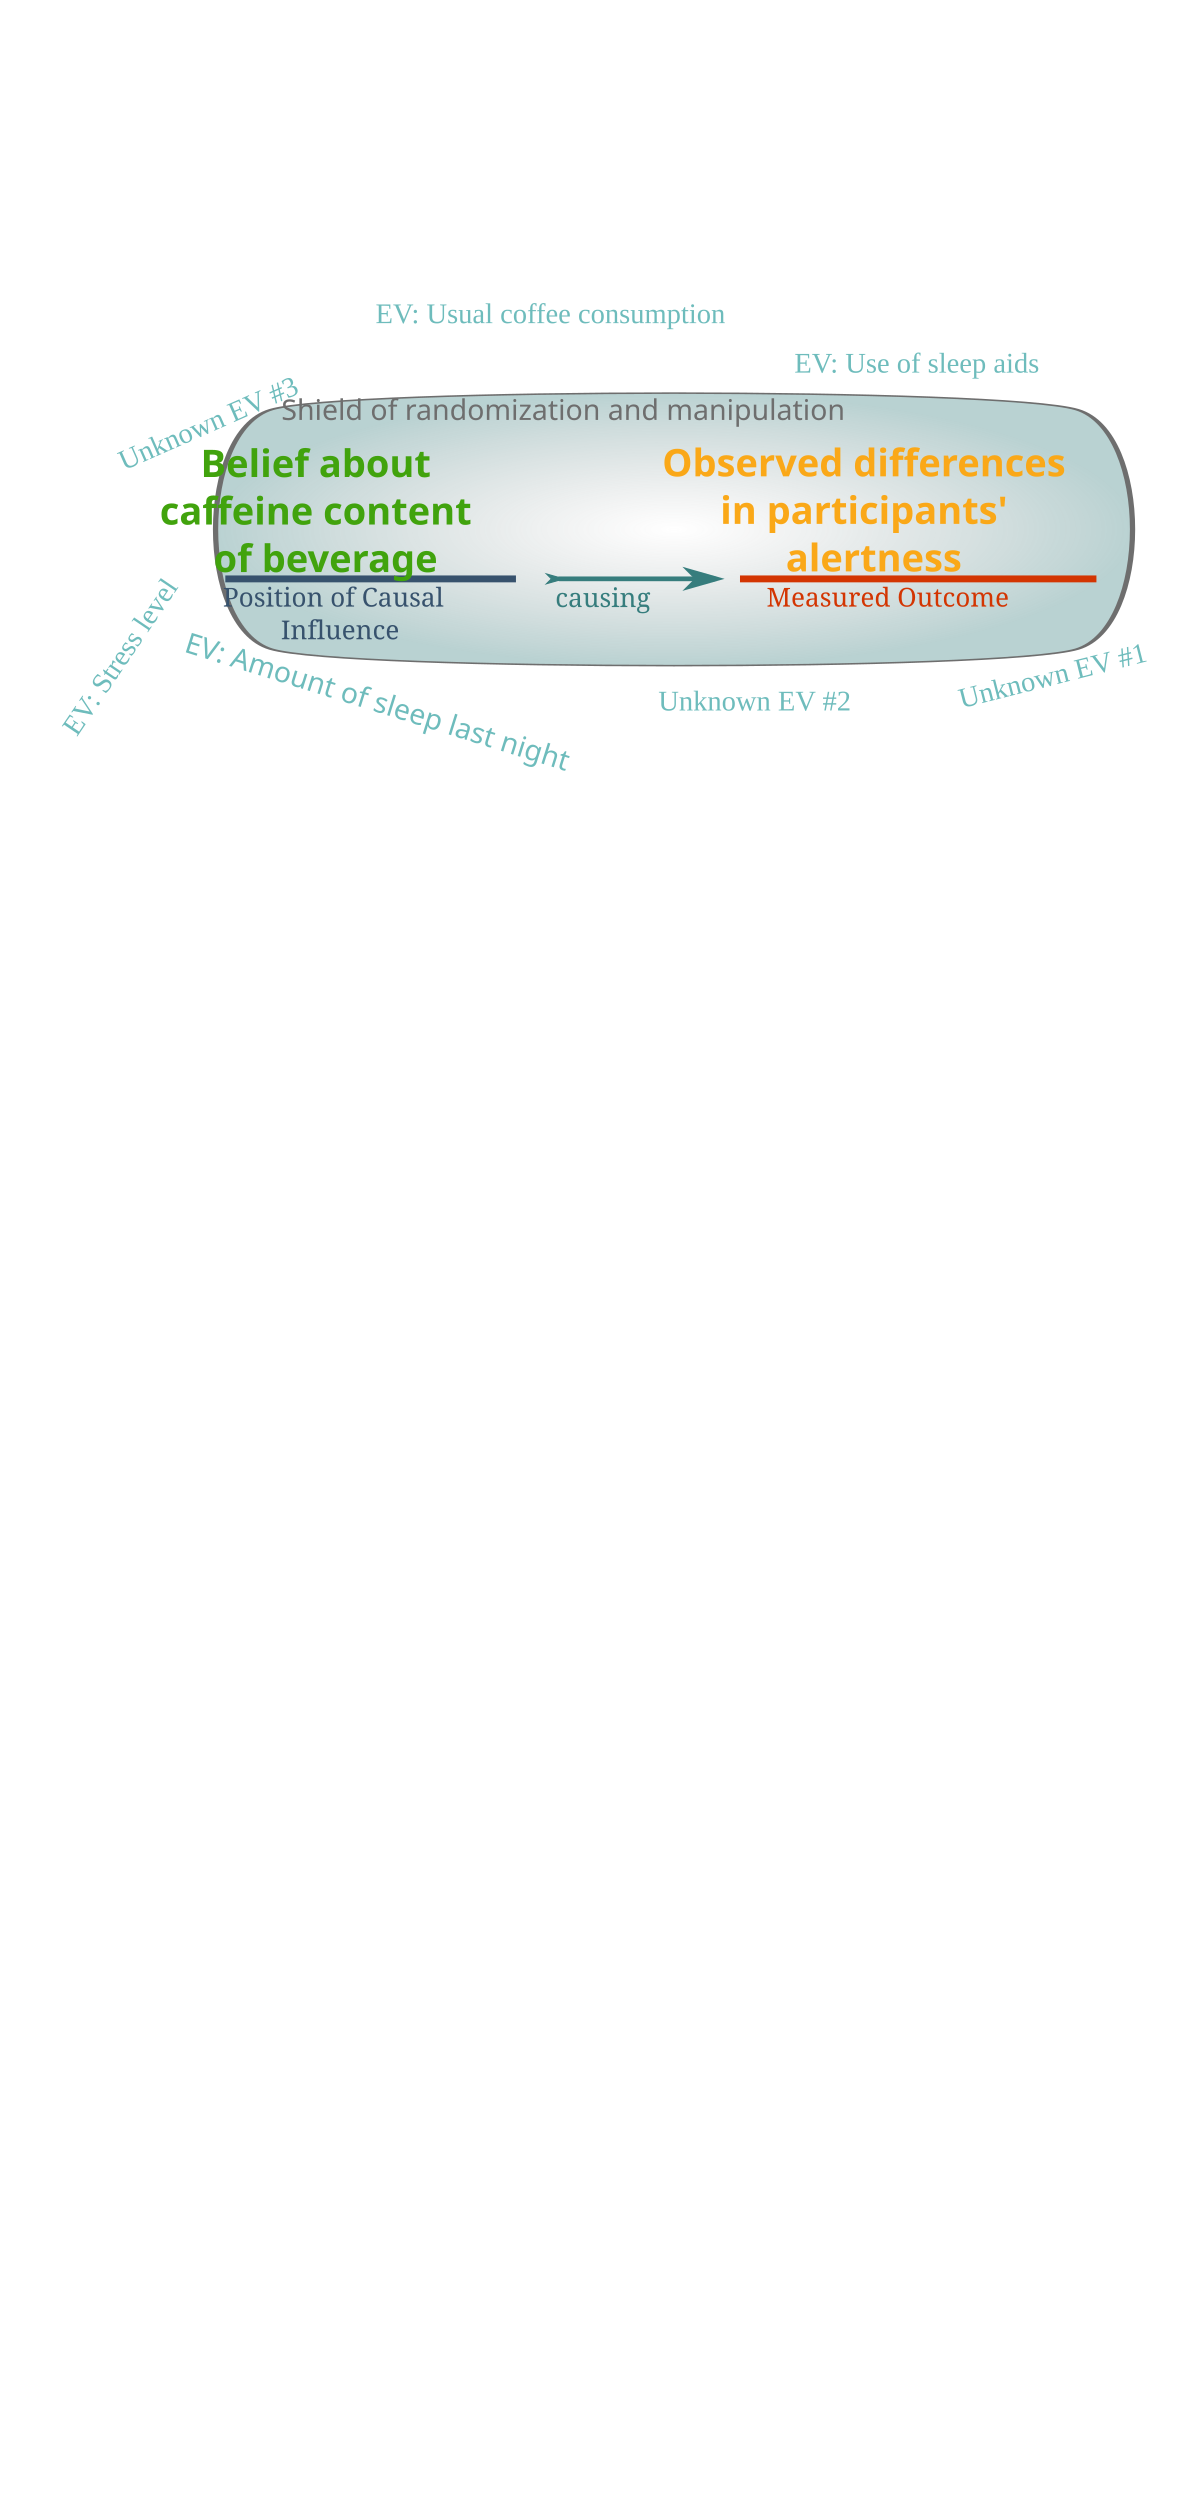
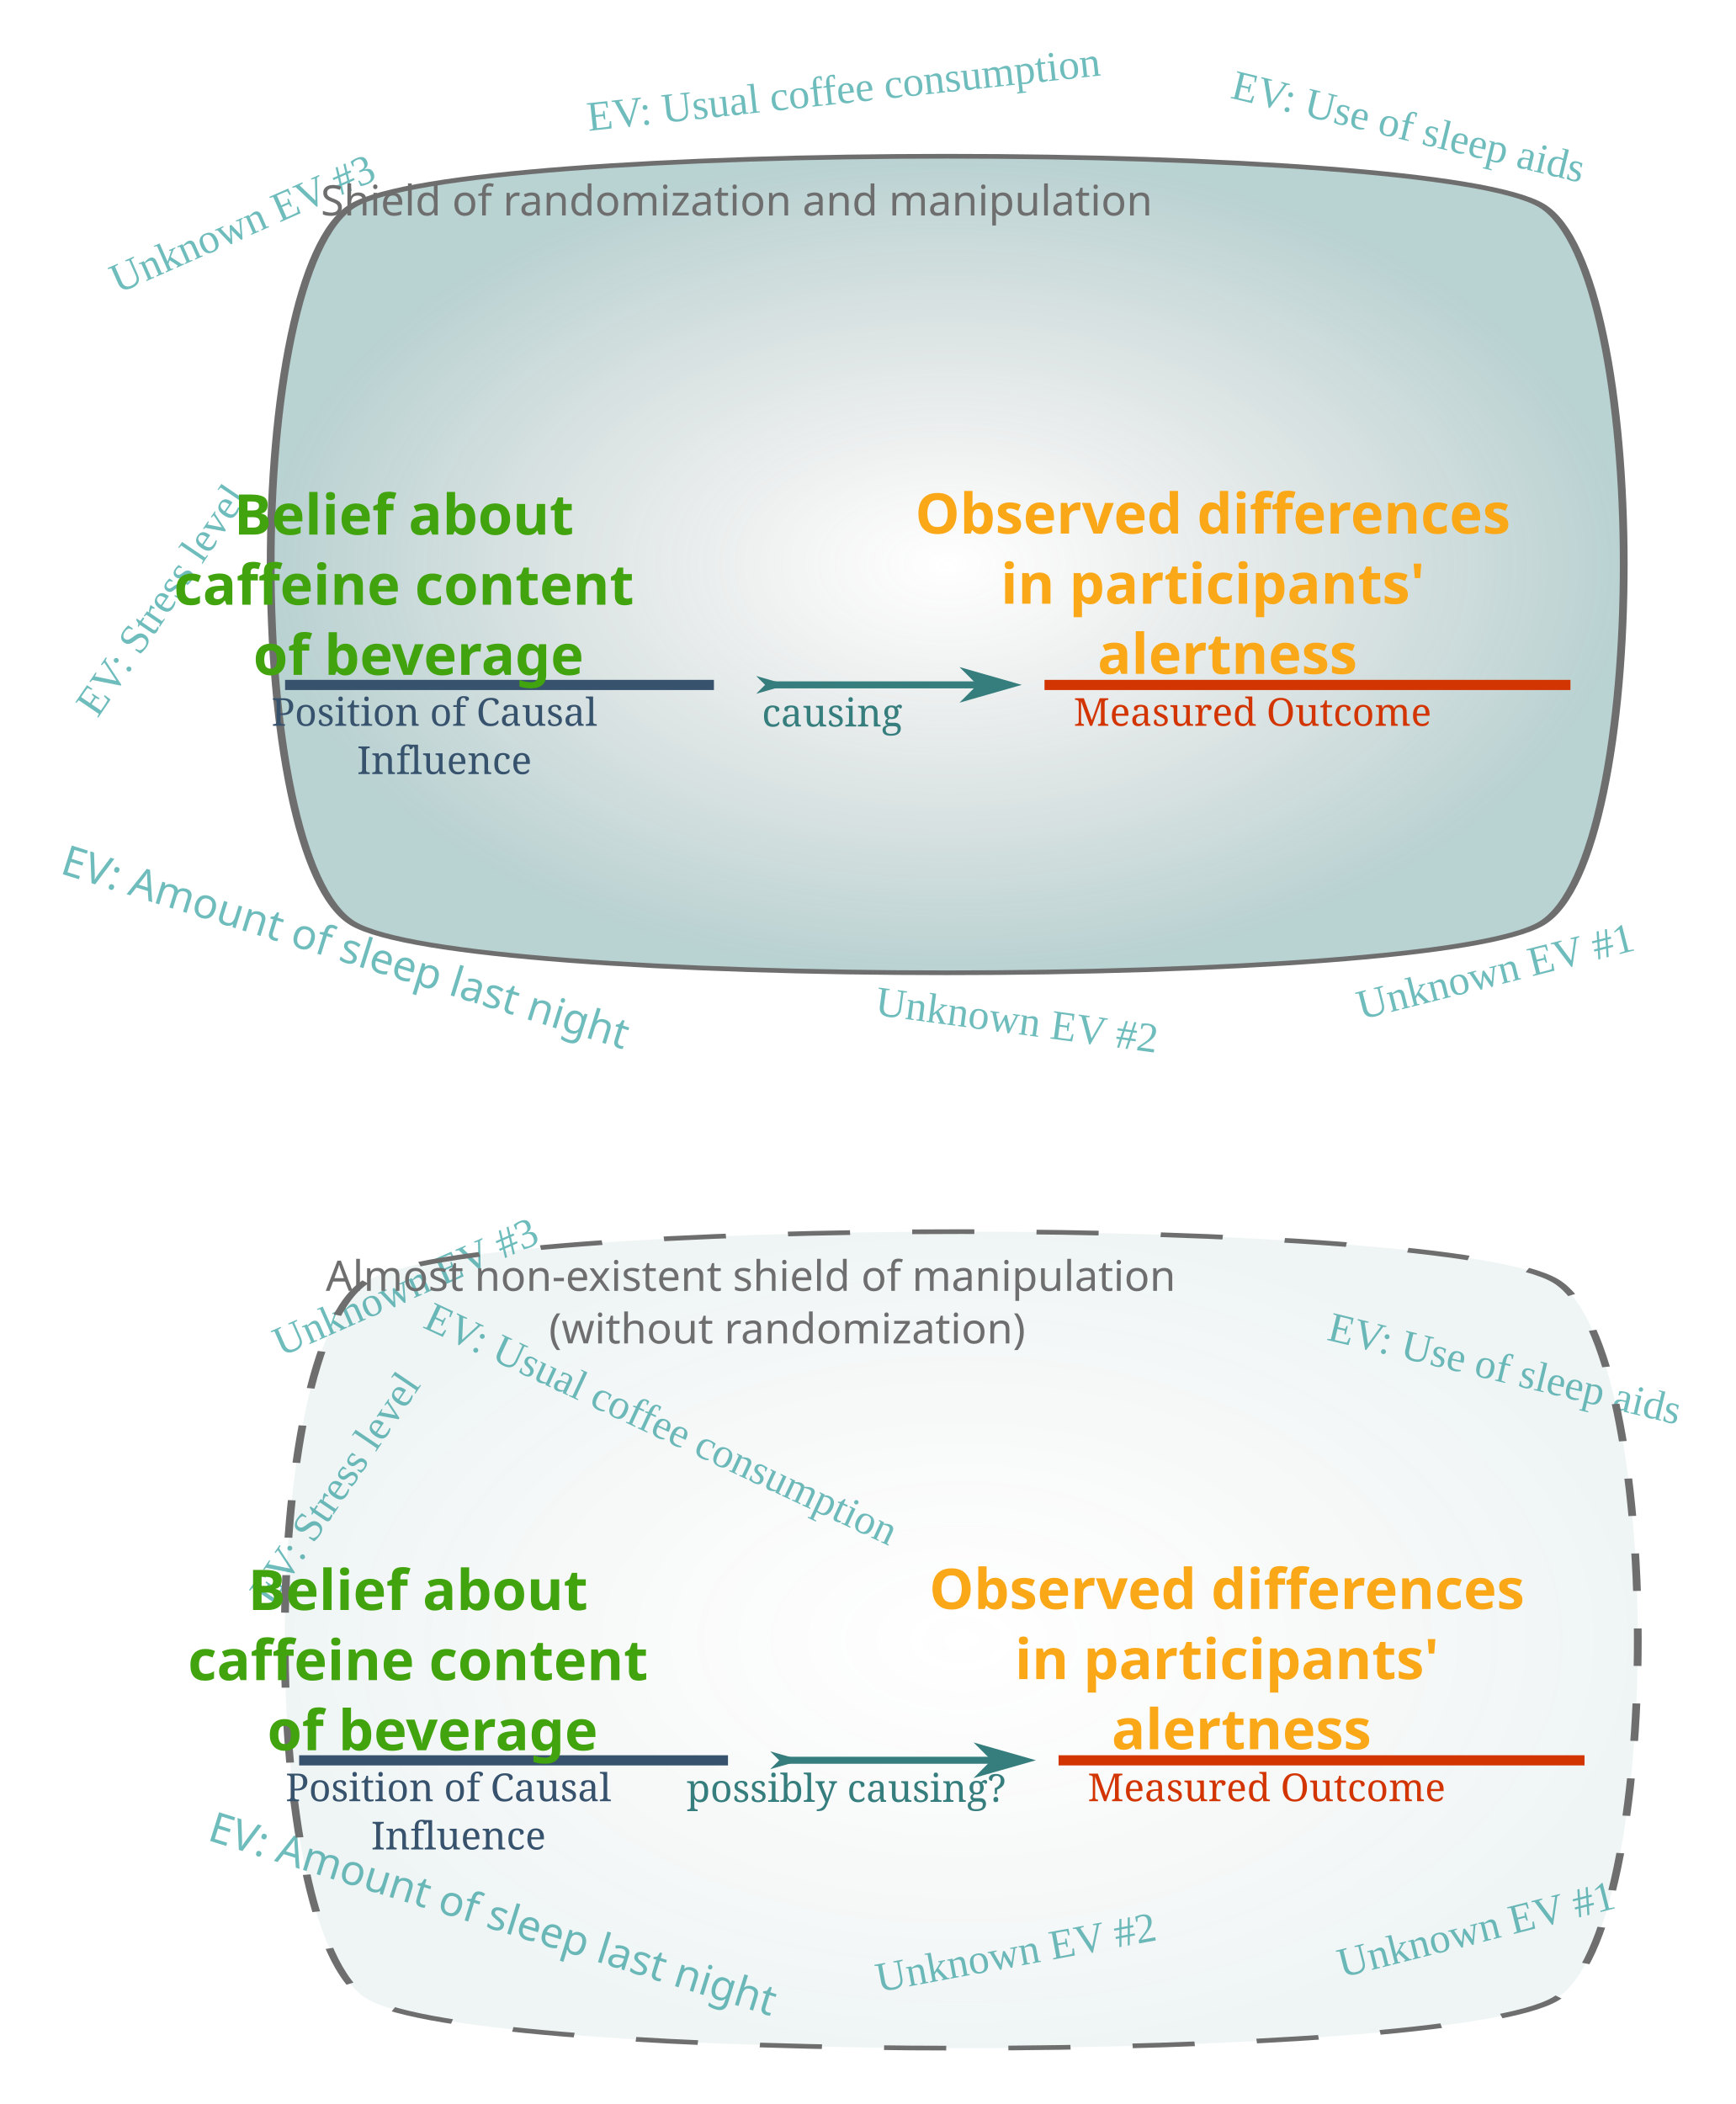
- <svg xmlns="http://www.w3.org/2000/svg" xmlns:ns2="http://www.openswatchbook.org/uri/2009/osb" xmlns:xlink="http://www.w3.org/1999/xlink" width="495" height="1052.1" id="svg2" version="1.1">
+ <svg xmlns="http://www.w3.org/2000/svg" xmlns:ns2="http://www.openswatchbook.org/uri/2009/osb" xmlns:xlink="http://www.w3.org/1999/xlink" width="495" height="600" id="svg2" version="1.1">
  <defs id="defs4">
-     <marker style="overflow:visible" id="Tail" refX="0.0" refY="0.0" orient="auto">
-       <g transform="scale(-1.2)" id="g5530">
-         <path style="fill:none;fill-rule:evenodd;stroke:#000000;stroke-width:0.8;stroke-linecap:round" d="M -3.805,-3.959 L 0.544,0" id="path5532" />
-         <path style="fill:none;fill-rule:evenodd;stroke:#000000;stroke-width:0.8;stroke-linecap:round" d="M -1.287,-3.959 L 3.062,0" id="path5534" />
-         <path style="fill:none;fill-rule:evenodd;stroke:#000000;stroke-width:0.8;stroke-linecap:round" d="M 1.305,-3.959 L 5.654,0" id="path5536" />
-         <path style="fill:none;fill-rule:evenodd;stroke:#000000;stroke-width:0.8;stroke-linecap:round" d="M -3.805,4.178 L 0.544,0.22" id="path5538" />
-         <path style="fill:none;fill-rule:evenodd;stroke:#000000;stroke-width:0.8;stroke-linecap:round" d="M -1.287,4.178 L 3.062,0.22" id="path5540" />
-         <path style="fill:none;fill-rule:evenodd;stroke:#000000;stroke-width:0.8;stroke-linecap:round" d="M 1.305,4.178 L 5.654,0.22" id="path5542" />
+     <marker style="overflow:visible" id="Tail" refX="0" refY="0" orient="auto">
+       <g transform="scale(-1.2,-1.2)" id="g5530">
+         <path style="fill:none;stroke:#000000;stroke-width:0.8;stroke-linecap:round" d="M -3.805,-3.959 0.544,0" id="path5532" />
+         <path style="fill:none;stroke:#000000;stroke-width:0.8;stroke-linecap:round" d="M -1.287,-3.959 3.062,0" id="path5534" />
+         <path style="fill:none;stroke:#000000;stroke-width:0.8;stroke-linecap:round" d="M 1.305,-3.959 5.654,0" id="path5536" />
+         <path style="fill:none;stroke:#000000;stroke-width:0.8;stroke-linecap:round" d="M -3.805,4.178 0.544,0.22" id="path5538" />
+         <path style="fill:none;stroke:#000000;stroke-width:0.8;stroke-linecap:round" d="M -1.287,4.178 3.062,0.22" id="path5540" />
+         <path style="fill:none;stroke:#000000;stroke-width:0.8;stroke-linecap:round" d="M 1.305,4.178 5.654,0.22" id="path5542" />
      </g>
    </marker>
    <linearGradient id="linearGradient4014">
      <stop style="stop-color:#37526d;stop-opacity:1;" offset="0" id="stop4016" />
      <stop style="stop-color:#37526d;stop-opacity:0.255;" offset="1" id="stop4018" />
    </linearGradient>
    <linearGradient id="linearGradient7324">
      <stop style="stop-color:#fbc063;stop-opacity:1;" offset="0" id="stop7326" />
      <stop style="stop-color:#fbc063;stop-opacity:0;" offset="1" id="stop7328" />
    </linearGradient>
-     <marker style="overflow:visible" id="Arrow1Sstart" refX="0.0" refY="0.0" orient="auto">
-       <path transform="scale(0.2) translate(6,0)" style="fill-rule:evenodd;stroke:#000000;stroke-width:1.0pt" d="M 0.0,0.0 L 5.0,-5.0 L -12.5,0.0 L 5.0,5.0 L 0.0,0.0 z " id="path4560" />
-     </marker>
-     <marker style="overflow:visible;" id="Arrow1Send" refX="0.0" refY="0.0" orient="auto">
-       <path transform="scale(0.2) rotate(180) translate(6,0)" style="fill-rule:evenodd;stroke:#000000;stroke-width:1.0pt;" d="M 0.0,0.0 L 5.0,-5.0 L -12.5,0.0 L 5.0,5.0 L 0.0,0.0 z " id="path4563" />
-     </marker>
-     <marker style="overflow:visible;" id="Arrow1Mend" refX="0.0" refY="0.0" orient="auto">
-       <path transform="scale(0.4) rotate(180) translate(10,0)" style="fill-rule:evenodd;stroke:#000000;stroke-width:1.0pt;" d="M 0.0,0.0 L 5.0,-5.0 L -12.5,0.0 L 5.0,5.0 L 0.0,0.0 z " id="path4557" />
-     </marker>
-     <marker style="overflow:visible" id="Arrow1Mstart" refX="0.0" refY="0.0" orient="auto">
-       <path transform="scale(0.4) translate(10,0)" style="fill-rule:evenodd;stroke:#000000;stroke-width:1.0pt" d="M 0.0,0.0 L 5.0,-5.0 L -12.5,0.0 L 5.0,5.0 L 0.0,0.0 z " id="path4554" />
-     </marker>
-     <marker style="overflow:visible" id="Arrow1Lstart" refX="0.0" refY="0.0" orient="auto">
-       <path transform="scale(0.8) translate(12.5,0)" style="fill-rule:evenodd;stroke:#000000;stroke-width:1.0pt" d="M 0.0,0.0 L 5.0,-5.0 L -12.5,0.0 L 5.0,5.0 L 0.0,0.0 z " id="path4548" />
-     </marker>
-     <marker style="overflow:visible" id="Arrow1Sstart2" refX="0.0" refY="0.0" orient="auto">
-       <path transform="scale(0.2) translate(6,0)" style="stroke:#fb9a62;stroke-width:1.0pt;fill:#fb9a62;fill-rule:evenodd" d="M 0.0,0.0 L 5.0,-5.0 L -12.5,0.0 L 5.0,5.0 L 0.0,0.0 z " id="path7099" />
+     <marker style="overflow:visible" id="Arrow1Sstart" refX="0" refY="0" orient="auto">
+       <path transform="matrix(0.2,0,0,0.2,1.2,0)" style="fill-rule:evenodd;stroke:#000000;stroke-width:1pt" d="M 0,0 5,-5 -12.5,0 5,5 0,0 z" id="path4560" />
+     </marker>
+     <marker style="overflow:visible" id="Arrow1Send" refX="0" refY="0" orient="auto">
+       <path transform="matrix(-0.2,0,0,-0.2,-1.2,0)" style="fill-rule:evenodd;stroke:#000000;stroke-width:1pt" d="M 0,0 5,-5 -12.5,0 5,5 0,0 z" id="path4563" />
+     </marker>
+     <marker style="overflow:visible" id="Arrow1Mend" refX="0" refY="0" orient="auto">
+       <path transform="matrix(-0.4,0,0,-0.4,-4,0)" style="fill-rule:evenodd;stroke:#000000;stroke-width:1pt" d="M 0,0 5,-5 -12.5,0 5,5 0,0 z" id="path4557" />
+     </marker>
+     <marker style="overflow:visible" id="Arrow1Mstart" refX="0" refY="0" orient="auto">
+       <path transform="matrix(0.4,0,0,0.4,4,0)" style="fill-rule:evenodd;stroke:#000000;stroke-width:1pt" d="M 0,0 5,-5 -12.5,0 5,5 0,0 z" id="path4554" />
+     </marker>
+     <marker style="overflow:visible" id="Arrow1Lstart" refX="0" refY="0" orient="auto">
+       <path transform="matrix(0.8,0,0,0.8,10,0)" style="fill-rule:evenodd;stroke:#000000;stroke-width:1pt" d="M 0,0 5,-5 -12.5,0 5,5 0,0 z" id="path4548" />
+     </marker>
+     <marker style="overflow:visible" id="Arrow1Sstart2" refX="0" refY="0" orient="auto">
+       <path transform="matrix(0.2,0,0,0.2,1.2,0)" style="fill:#fb9a62;fill-rule:evenodd;stroke:#fb9a62;stroke-width:1pt" d="M 0,0 5,-5 -12.5,0 5,5 0,0 z" id="path7099" />
    </marker>
    <linearGradient xlink:href="#linearGradient7324-5" id="linearGradient7332-8" x1="417.113" y1="598.119" x2="86.977" y2="868.119" gradientUnits="userSpaceOnUse" />
    <linearGradient id="linearGradient7324-5">
      <stop style="stop-color:#fbc063;stop-opacity:1;" offset="0" id="stop7326-7" />
      <stop style="stop-color:#fbc063;stop-opacity:0;" offset="1" id="stop7328-6" />
    </linearGradient>
    <linearGradient id="linearGradient7324-1">
      <stop style="stop-color:#fbc063;stop-opacity:1;" offset="0" id="stop7326-1" />
      <stop style="stop-color:#fbc063;stop-opacity:0;" offset="1" id="stop7328-3" />
    </linearGradient>
    <linearGradient xlink:href="#linearGradient7324-5-7" id="linearGradient7375-8" gradientUnits="userSpaceOnUse" gradientTransform="matrix(-1,0,0,1,468.9322,0.5234321)" x1="417.113" y1="598.119" x2="86.977" y2="868.119" />
    <linearGradient id="linearGradient7324-5-7">
      <stop style="stop-color:#fbc063;stop-opacity:1;" offset="0" id="stop7326-7-4" />
      <stop style="stop-color:#fbc063;stop-opacity:0;" offset="1" id="stop7328-6-2" />
    </linearGradient>
    <linearGradient id="linearGradient7324-8" ns2:paint="gradient">
      <stop id="stop3949" offset="0" style="stop-color:#6e6e6e;stop-opacity:0;" />
      <stop style="stop-color:#367d7d;stop-opacity:0.349;" offset="1" id="stop7328-5" />
    </linearGradient>
    <linearGradient id="linearGradient7324-5-9">
      <stop style="stop-color:#fbc063;stop-opacity:0.333;" offset="0" id="stop7326-7-0" />
      <stop style="stop-color:#fbc063;stop-opacity:0;" offset="1" id="stop7328-6-0" />
    </linearGradient>
-     <marker style="overflow:visible" id="Arrow1LstartC" refX="0.0" refY="0.0" orient="auto">
-       <path transform="scale(0.8) translate(12.5,0)" style="stroke:#ffce38;stroke-width:1.0pt;fill:#ffce38;fill-rule:evenodd" d="M 0.0,0.0 L 5.0,-5.0 L -12.5,0.0 L 5.0,5.0 L 0.0,0.0 z " id="path5109" />
-     </marker>
-     <marker style="overflow:visible" id="Arrow1Mstartz" refX="0.0" refY="0.0" orient="auto">
-       <path transform="scale(0.4) translate(10,0)" style="stroke:#ffce38;stroke-width:1.0pt;fill:#ffce38;fill-rule:evenodd" d="M 0.0,0.0 L 5.0,-5.0 L -12.5,0.0 L 5.0,5.0 L 0.0,0.0 z " id="path9046" />
-     </marker>
-     <marker style="overflow:visible;" id="Arrow1SendM" refX="0.0" refY="0.0" orient="auto">
-       <path transform="scale(0.2) rotate(180) translate(6,0)" style="stroke:#ffce38;stroke-width:1.0pt;fill:#ffce38;fill-rule:evenodd" d="M 0.0,0.0 L 5.0,-5.0 L -12.5,0.0 L 5.0,5.0 L 0.0,0.0 z " id="path9049" />
-     </marker>
-     <marker style="overflow:visible" id="Arrow1Mstartzl" refX="0.0" refY="0.0" orient="auto">
-       <path transform="scale(0.4) translate(10,0)" style="fill-rule:evenodd;stroke:#37526d;stroke-width:1.0pt;fill:#37526d" d="M 0.0,0.0 L 5.0,-5.0 L -12.5,0.0 L 5.0,5.0 L 0.0,0.0 z " id="path9358" />
-     </marker>
-     <marker style="overflow:visible;" id="Arrow1SendMQ" refX="0.0" refY="0.0" orient="auto">
-       <path transform="scale(0.2) rotate(180) translate(6,0)" style="fill-rule:evenodd;stroke:#37526d;stroke-width:1.0pt;fill:#37526d" d="M 0.0,0.0 L 5.0,-5.0 L -12.5,0.0 L 5.0,5.0 L 0.0,0.0 z " id="path9361" />
-     </marker>
-     <marker style="overflow:visible" id="Arrow1Mstartzlh" refX="0.0" refY="0.0" orient="auto">
-       <path transform="scale(0.4) translate(10,0)" style="stroke:#367d7d;stroke-width:1.0pt;fill:#367d7d;fill-rule:evenodd" d="M 0.0,0.0 L 5.0,-5.0 L -12.5,0.0 L 5.0,5.0 L 0.0,0.0 z " id="path9638" />
-     </marker>
-     <marker style="overflow:visible;" id="Arrow1SendMQr" refX="0.0" refY="0.0" orient="auto">
-       <path transform="scale(0.2) rotate(180) translate(6,0)" style="stroke:#367d7d;stroke-width:1.0pt;fill:#367d7d;fill-rule:evenodd" d="M 0.0,0.0 L 5.0,-5.0 L -12.5,0.0 L 5.0,5.0 L 0.0,0.0 z " id="path9641" />
-     </marker>
-     <radialGradient xlink:href="#linearGradient7324-8" id="radialGradient9836" gradientUnits="userSpaceOnUse" cx="173" cy="388.362" fx="173" fy="388.362" r="99.126" />
+     <marker style="overflow:visible" id="Arrow1LstartC" refX="0" refY="0" orient="auto">
+       <path transform="matrix(0.8,0,0,0.8,10,0)" style="fill:#ffce38;fill-rule:evenodd;stroke:#ffce38;stroke-width:1pt" d="M 0,0 5,-5 -12.5,0 5,5 0,0 z" id="path5109" />
+     </marker>
+     <marker style="overflow:visible" id="Arrow1Mstartz" refX="0" refY="0" orient="auto">
+       <path transform="matrix(0.4,0,0,0.4,4,0)" style="fill:#ffce38;fill-rule:evenodd;stroke:#ffce38;stroke-width:1pt" d="M 0,0 5,-5 -12.5,0 5,5 0,0 z" id="path9046" />
+     </marker>
+     <marker style="overflow:visible" id="Arrow1SendM" refX="0" refY="0" orient="auto">
+       <path transform="matrix(-0.2,0,0,-0.2,-1.2,0)" style="fill:#ffce38;fill-rule:evenodd;stroke:#ffce38;stroke-width:1pt" d="M 0,0 5,-5 -12.5,0 5,5 0,0 z" id="path9049" />
+     </marker>
+     <marker style="overflow:visible" id="Arrow1Mstartzl" refX="0" refY="0" orient="auto">
+       <path transform="matrix(0.4,0,0,0.4,4,0)" style="fill:#37526d;fill-rule:evenodd;stroke:#37526d;stroke-width:1pt" d="M 0,0 5,-5 -12.5,0 5,5 0,0 z" id="path9358" />
+     </marker>
+     <marker style="overflow:visible" id="Arrow1SendMQ" refX="0" refY="0" orient="auto">
+       <path transform="matrix(-0.2,0,0,-0.2,-1.2,0)" style="fill:#37526d;fill-rule:evenodd;stroke:#37526d;stroke-width:1pt" d="M 0,0 5,-5 -12.5,0 5,5 0,0 z" id="path9361" />
+     </marker>
+     <marker style="overflow:visible" id="Arrow1Mstartzlh" refX="0" refY="0" orient="auto">
+       <path transform="matrix(0.4,0,0,0.4,4,0)" style="fill:#367d7d;fill-rule:evenodd;stroke:#367d7d;stroke-width:1pt" d="M 0,0 5,-5 -12.5,0 5,5 0,0 z" id="path9638" />
+     </marker>
+     <marker style="overflow:visible" id="Arrow1SendMQr" refX="0" refY="0" orient="auto">
+       <path transform="matrix(-0.2,0,0,-0.2,-1.2,0)" style="fill:#367d7d;fill-rule:evenodd;stroke:#367d7d;stroke-width:1pt" d="M 0,0 5,-5 -12.5,0 5,5 0,0 z" id="path9641" />
+     </marker>
+     <radialGradient xlink:href="#linearGradient7324-8-6" id="radialGradient9836-8" gradientUnits="userSpaceOnUse" cx="173" cy="388.362" fx="173" fy="388.362" r="99.126" />
+     <linearGradient id="linearGradient7324-8-6" ns2:paint="gradient">
+       <stop id="stop3949-9" offset="0" style="stop-color:#6e6e6e;stop-opacity:0;" />
+       <stop style="stop-color:#367d7d;stop-opacity:0.059;" offset="1" id="stop7328-5-8" />
+     </linearGradient>
+     <marker style="overflow:visible" id="Arrow1Mstartzlh-6" refX="0" refY="0" orient="auto">
+       <path transform="matrix(0.4,0,0,0.4,4,0)" style="fill:#367d7d;fill-rule:evenodd;stroke:#367d7d;stroke-width:1pt" d="M 0,0 5,-5 -12.5,0 5,5 0,0 z" id="path9638-6" />
+     </marker>
+     <marker style="overflow:visible" id="Arrow1SendMQr-2" refX="0" refY="0" orient="auto">
+       <path transform="matrix(-0.2,0,0,-0.2,-1.2,0)" style="fill:#367d7d;fill-rule:evenodd;stroke:#367d7d;stroke-width:1pt" d="M 0,0 5,-5 -12.5,0 5,5 0,0 z" id="path9641-3" />
+     </marker>
+     <radialGradient xlink:href="#linearGradient7324-8-5" id="radialGradient10090-5" gradientUnits="userSpaceOnUse" cx="173" cy="388.362" fx="173" fy="388.362" r="99.126" />
+     <linearGradient id="linearGradient7324-8-5" ns2:paint="gradient">
+       <stop id="stop3949-2" offset="0" style="stop-color:#6e6e6e;stop-opacity:0;" />
+       <stop style="stop-color:#367d7d;stop-opacity:0.078;" offset="1" id="stop7328-5-1" />
+     </linearGradient>
+     <marker style="overflow:visible" id="Arrow1Mstartzlh-4" refX="0" refY="0" orient="auto">
+       <path transform="matrix(0.4,0,0,0.4,4,0)" style="fill:#367d7d;fill-rule:evenodd;stroke:#367d7d;stroke-width:1pt" d="M 0,0 5,-5 -12.5,0 5,5 0,0 z" id="path9638-8" />
+     </marker>
+     <marker style="overflow:visible" id="Arrow1SendMQr-6" refX="0" refY="0" orient="auto">
+       <path transform="matrix(-0.2,0,0,-0.2,-1.2,0)" style="fill:#367d7d;fill-rule:evenodd;stroke:#367d7d;stroke-width:1pt" d="M 0,0 5,-5 -12.5,0 5,5 0,0 z" id="path9641-4" />
+     </marker>
+     <radialGradient xlink:href="#linearGradient7324-8" id="radialGradient10344" gradientUnits="userSpaceOnUse" cx="173" cy="388.362" fx="173" fy="388.362" r="99.126" />
  </defs>
  <g transform="translate(0,-0.25975)" id="layer1">
-     <text transform="matrix(0.954523,0.2981373,-0.2981373,0.954523,0,0)" id="text2999" y="238.98" x="155.412" style="font-size:40px;font-style:normal;font-weight:normal;line-height:125%;letter-spacing:0px;word-spacing:0px;fill:#6ebcbc;fill-opacity:1;stroke:none;font-family:Sans" xml:space="preserve">
-       <tspan style="font-size:12px;fill:#6ebcbc;fill-opacity:1" y="238.98" x="155.412" id="tspan3001">EV: Amount of sleep last night</tspan>
-     </text>
-     <text id="text2999-4" y="388.616" x="318.953" style="font-size:40px;font-style:normal;font-weight:normal;line-height:125%;letter-spacing:0px;word-spacing:0px;fill:#6ebcbc;fill-opacity:1;stroke:none" xml:space="preserve" transform="matrix(0.969355,-0.245664,0.245664,0.969355,0,0)">
-       <tspan style="font-size:12px;fill:#6ebcbc;fill-opacity:1" y="388.616" x="318.953" id="tspan3001-0">Unknown EV #1</tspan>
-     </text>
-     <text id="text2999-9" y="157.062" x="334.293" style="font-size:40px;font-style:normal;font-weight:normal;line-height:125%;letter-spacing:0px;word-spacing:0px;fill:#6ebcbc;fill-opacity:1;stroke:none" xml:space="preserve">
-       <tspan style="font-size:12px;fill:#6ebcbc;fill-opacity:1" y="157.062" x="334.293" id="tspan3001-4">EV: Use of sleep aids</tspan>
-     </text>
-     <text id="text2999-4-8" y="136.251" x="158.039" style="font-size:40px;font-style:normal;font-weight:normal;line-height:125%;letter-spacing:0px;word-spacing:0px;fill:#6ebcbc;fill-opacity:1;stroke:none" xml:space="preserve">
-       <tspan style="font-size:12px;fill:#6ebcbc;fill-opacity:1" y="136.251" x="158.039" id="tspan3001-0-8">EV: Usual coffee consumption</tspan>
-     </text>
-     <text id="text2999-4-2" y="299.251" x="277.039" style="font-size:40px;font-style:normal;font-weight:normal;line-height:125%;letter-spacing:0px;word-spacing:0px;fill:#6ebcbc;fill-opacity:1;stroke:none" xml:space="preserve">
-       <tspan style="font-size:12px;fill:#6ebcbc;fill-opacity:1" y="299.251" x="277.039" id="tspan3001-0-4">Unknown EV #2</tspan>
-     </text>
-     <text transform="matrix(0.9151723,-0.4030628,0.4030628,0.9151723,-127.5492,37.43209)" id="text2999-4-5" y="219.657" x="99.578" style="font-size:40px;font-style:normal;font-weight:normal;line-height:125%;letter-spacing:0px;word-spacing:0px;fill:#6ebcbc;fill-opacity:1;stroke:none" xml:space="preserve">
-       <tspan style="font-size:12px;fill:#6ebcbc;fill-opacity:1" y="219.657" x="99.578" id="tspan3001-0-5">Unknown EV #3</tspan>
-     </text>
-     <text transform="matrix(0.561068,-0.8277697,0.8277697,0.561068,-396.3316,155.7197)" id="text2999-4-1" y="441.689" x="112.37" style="font-size:40px;font-style:normal;font-weight:normal;line-height:125%;letter-spacing:0px;word-spacing:0px;fill:#6ebcbc;fill-opacity:1;stroke:none" xml:space="preserve">
-       <tspan id="tspan4054" style="font-size:12px;fill:#6ebcbc;fill-opacity:1" y="441.689" x="112.37">EV: Stress level</tspan>
-     </text>
    <flowRoot xml:space="preserve" id="flowRoot4022" style="font-size:11px;font-style:normal;font-variant:normal;font-weight:normal;font-stretch:normal;text-align:center;line-height:100%;letter-spacing:0px;word-spacing:0px;writing-mode:lr-tb;text-anchor:middle;fill:#000000;fill-opacity:1;stroke:none;font-family:Sans;-inkscape-font-specification:Sans" transform="translate(0,0.25975)">
      <flowRegion id="flowRegion4024">
        <rect id="rect4026" width="123.744" height="24.042" x="111.369" y="307.87" />
      </flowRegion>
      <flowPara id="flowPara4028" />
    </flowRoot>
-     <g id="g9809" transform="translate(0,-58)">
-       <g id="g9804">
-         <path transform="matrix(1.957702,0,0,0.5818872,-55.01649,55.06147)" d="m 259.617,474.979 c -15.924,15.924 -157.31,15.924 -173.234,0 -15.924,-15.924 -15.924,-157.31 0,-173.234 15.924,-15.924 157.31,-15.924 173.234,0 15.924,15.924 15.924,157.31 0,173.234 z" id="path2997" style="fill:url(#radialGradient9836);fill-opacity:1;fill-rule:nonzero;stroke:#6e6e6e;stroke-width:1.132;stroke-miterlimit:4;stroke-opacity:1;stroke-dasharray:none;stroke-dashoffset:0" />
-         <text xml:space="preserve" style="font-size:40px;font-style:normal;font-weight:normal;text-align:center;line-height:125%;letter-spacing:0px;word-spacing:0px;text-anchor:middle;fill:#6e6e6e;fill-opacity:1;stroke:none;font-family:Sans" x="283.812" y="234.991" id="text2999-4-8-5-6-1">
-           <tspan x="283.812" y="234.991" style="font-size:12px;text-align:center;text-anchor:middle;fill:#6e6e6e;fill-opacity:1" id="tspan4353-2-7">Shield of randomization and manipulation</tspan>
+     <g id="g10302" transform="translate(-15.51472,-69.29646)">
+       <text xml:space="preserve" style="font-size:40px;font-style:normal;font-weight:normal;line-height:125%;letter-spacing:0px;word-spacing:0px;fill:#6ebcbc;fill-opacity:1;stroke:none;font-family:Sans" x="125.825" y="294.396" id="text2999" transform="matrix(0.954523,0.2981373,-0.2981373,0.954523,0,0)">
+         <tspan id="tspan3001" x="125.825" y="294.396" style="font-size:12px;fill:#6ebcbc;fill-opacity:1">EV: Amount of sleep last night</tspan>
+       </text>
+       <text transform="matrix(0.969355,-0.245664,0.245664,0.969355,0,0)" xml:space="preserve" style="font-size:40px;font-style:normal;font-weight:normal;line-height:125%;letter-spacing:0px;word-spacing:0px;fill:#6ebcbc;fill-opacity:1;stroke:none" x="302.753" y="448.47" id="text2999-4">
+         <tspan id="tspan3001-0" x="302.753" y="448.47" style="font-size:12px;fill:#6ebcbc;fill-opacity:1">Unknown EV #1</tspan>
+       </text>
+       <text transform="matrix(0.971968,0.2351131,-0.2351131,0.971968,0,0)" xml:space="preserve" style="font-size:40px;font-style:normal;font-weight:normal;line-height:125%;letter-spacing:0px;word-spacing:0px;fill:#6ebcbc;fill-opacity:1;stroke:none" x="378.803" y="8.603" id="text2999-9">
+         <tspan id="tspan3001-4" x="378.803" y="8.603" style="font-size:12px;fill:#6ebcbc;fill-opacity:1">EV: Use of sleep aids</tspan>
+       </text>
+       <text transform="matrix(0.9941897,-0.1076423,0.1076423,0.9941897,0,0)" xml:space="preserve" style="font-size:40px;font-style:normal;font-weight:normal;line-height:125%;letter-spacing:0px;word-spacing:0px;fill:#6ebcbc;fill-opacity:1;stroke:none" x="170.777" y="126.01" id="text2999-4-8">
+         <tspan id="tspan3001-0-8" x="170.777" y="126.01" style="font-size:12px;fill:#6ebcbc;fill-opacity:1">EV: Usual coffee consumption</tspan>
+       </text>
+       <text transform="matrix(0.9910077,0.1338052,-0.1338052,0.9910077,0,0)" xml:space="preserve" style="font-size:40px;font-style:normal;font-weight:normal;line-height:125%;letter-spacing:0px;word-spacing:0px;fill:#6ebcbc;fill-opacity:1;stroke:none" x="310.498" y="320.265" id="text2999-4-2">
+         <tspan id="tspan3001-0-4" x="310.498" y="320.265" style="font-size:12px;fill:#6ebcbc;fill-opacity:1">Unknown EV #2</tspan>
+       </text>
+       <text xml:space="preserve" style="font-size:40px;font-style:normal;font-weight:normal;line-height:125%;letter-spacing:0px;word-spacing:0px;fill:#6ebcbc;fill-opacity:1;stroke:none" x="-16.847" y="160.112" id="text2999-4-5" transform="matrix(0.9151723,-0.4030628,0.4030628,0.9151723,0,0)">
+         <tspan id="tspan3001-0-5" x="-16.847" y="160.112" style="font-size:12px;fill:#6ebcbc;fill-opacity:1">Unknown EV #3</tspan>
+       </text>
+       <text xml:space="preserve" style="font-size:40px;font-style:normal;font-weight:normal;line-height:125%;letter-spacing:0px;word-spacing:0px;fill:#6ebcbc;fill-opacity:1;stroke:none" x="-202.928" y="189.894" id="text2999-4-1" transform="matrix(0.561068,-0.8277697,0.8277697,0.561068,0,0)">
+         <tspan x="-202.928" y="189.894" style="font-size:12px;fill:#6ebcbc;fill-opacity:1" id="tspan4054">EV: Stress level</tspan>
+       </text>
+       <g transform="translate(2,21)" id="g10063">
+         <g id="g10056">
+           <path style="fill:url(#radialGradient10344);fill-opacity:1;fill-rule:nonzero;stroke:#6e6e6e;stroke-width:1.132;stroke-miterlimit:4;stroke-opacity:1;stroke-dasharray:none;stroke-dashoffset:0" id="path2997" d="m 259.617,474.979 c -15.924,15.924 -157.31,15.924 -173.234,0 -15.924,-15.924 -15.924,-157.31 0,-173.234 15.924,-15.924 157.31,-15.924 173.234,0 15.924,15.924 15.924,157.31 0,173.234 z" transform="matrix(1.957702,0,0,1.181284,-55.01649,-249.2293)" />
+           <text id="text2999-4-8-5-6-1" y="109.991" x="280.812" style="font-size:40px;font-style:normal;font-weight:normal;text-align:center;line-height:125%;letter-spacing:0px;word-spacing:0px;text-anchor:middle;fill:#6e6e6e;fill-opacity:1;stroke:none;font-family:Sans" xml:space="preserve">
+             <tspan id="tspan4353-2-7" style="font-size:12px;text-align:center;text-anchor:middle;fill:#6e6e6e;fill-opacity:1" y="109.991" x="280.812">Shield of randomization and manipulation</tspan>
+           </text>
+         </g>
+         <g id="g9274" transform="translate(-6,-58)">
+           <text id="text2999-4-8-1-2-1-1" y="258.716" x="392.461" style="font-size:16px;font-style:normal;font-variant:normal;font-weight:bold;font-stretch:normal;text-align:center;line-height:125%;letter-spacing:0px;word-spacing:0px;writing-mode:lr-tb;text-anchor:middle;fill:#faa818;fill-opacity:1;stroke:none;font-family:Sans;-inkscape-font-specification:Sans Bold" xml:space="preserve">
+             <tspan style="font-size:16px;font-style:normal;font-variant:normal;font-weight:bold;font-stretch:normal;text-align:center;line-height:125%;writing-mode:lr-tb;text-anchor:middle;fill:#faa818;fill-opacity:1;font-family:Sans;-inkscape-font-specification:Sans Bold" y="258.716" x="392.461" id="tspan7238-2-2-2">Observed differences</tspan>
+             <tspan style="font-size:16px;font-style:normal;font-variant:normal;font-weight:bold;font-stretch:normal;text-align:center;line-height:125%;writing-mode:lr-tb;text-anchor:middle;fill:#faa818;fill-opacity:1;font-family:Sans;-inkscape-font-specification:Sans Bold" y="278.716" x="392.461" id="tspan7272-3-60">in participants'</tspan>
+             <tspan style="font-size:16px;font-style:normal;font-variant:normal;font-weight:bold;font-stretch:normal;text-align:center;line-height:125%;writing-mode:lr-tb;text-anchor:middle;fill:#faa818;fill-opacity:1;font-family:Sans;-inkscape-font-specification:Sans Bold" y="298.716" x="392.461" id="tspan7274-3-4">alertness</tspan>
+           </text>
+           <rect y="300.433" x="317.418" height="2.901" width="150" id="rect4012-3" style="fill:#d33502;fill-opacity:1;fill-rule:nonzero;stroke:none" />
+           <text id="text2999-4-8-5-6-1-9-6" y="313.535" x="392.48" style="font-size:11px;font-style:normal;font-variant:normal;font-weight:normal;font-stretch:normal;text-align:center;line-height:125%;letter-spacing:0px;word-spacing:0px;writing-mode:lr-tb;text-anchor:middle;fill:#d33502;fill-opacity:1;stroke:none;font-family:Serif;-inkscape-font-specification:Serif" xml:space="preserve">
+             <tspan id="tspan4061-4" y="313.535" x="392.48">Measured Outcome</tspan>
+           </text>
+         </g>
+         <g id="g9283" transform="translate(-4,-58)">
+           <path id="path4101" d="m 305,301.86 c -67,0 -66.5,0 -66.5,0" style="fill:none;stroke:#367d7d;stroke-width:2;stroke-linecap:butt;stroke-linejoin:miter;stroke-miterlimit:4;stroke-opacity:1;stroke-dasharray:none;marker-start:url(#Arrow1Mstartzlh);marker-mid:none;marker-end:url(#Arrow1SendMQr)" />
+           <text id="text2999-4-8-5-6-1-9-2" y="313.728" x="270.586" style="font-size:11px;font-style:normal;font-variant:normal;font-weight:normal;font-stretch:normal;text-align:center;line-height:125%;letter-spacing:0px;word-spacing:0px;writing-mode:lr-tb;text-anchor:middle;fill:#367d7d;fill-opacity:1;stroke:none;font-family:Serif;-inkscape-font-specification:Serif" xml:space="preserve">
+             <tspan id="tspan4061-9" y="313.728" x="270.586">causing</tspan>
+           </text>
+         </g>
+         <g id="g9288" transform="translate(-2,-58)">
+           <rect y="300.433" x="96.82" height="2.901" width="122.312" id="rect4012" style="fill:#37526d;fill-opacity:1;fill-rule:nonzero;stroke:none" />
+           <text id="text2999-4-8-5-6-1-9" y="313.535" x="157.994" style="font-size:11px;font-style:normal;font-variant:normal;font-weight:normal;font-stretch:normal;text-align:center;line-height:125%;letter-spacing:0px;word-spacing:0px;writing-mode:lr-tb;text-anchor:middle;fill:#37526d;fill-opacity:1;stroke:none;font-family:Serif;-inkscape-font-specification:Serif" xml:space="preserve">
+             <tspan y="313.535" x="157.994" id="tspan4059">Position of Causal</tspan>
+             <tspan id="tspan4061" y="327.285" x="157.994">Influence</tspan>
+           </text>
+           <text id="text2999-4-8-1-8-8" y="259.005" x="157.749" style="font-size:16px;font-style:normal;font-variant:normal;font-weight:bold;font-stretch:normal;text-align:center;line-height:125%;letter-spacing:0px;word-spacing:0px;writing-mode:lr-tb;text-anchor:middle;fill:#41a30d;fill-opacity:1;stroke:none;font-family:Sans;-inkscape-font-specification:Sans Bold" xml:space="preserve">
+             <tspan style="font-size:16px;font-style:normal;font-variant:normal;font-weight:bold;font-stretch:normal;text-align:center;line-height:125%;writing-mode:lr-tb;text-anchor:middle;fill:#41a30d;fill-opacity:1;font-family:Sans;-inkscape-font-specification:Sans Bold" y="259.005" x="157.749" id="tspan7232-9-2">Belief about</tspan>
+             <tspan style="font-size:16px;font-style:normal;font-variant:normal;font-weight:bold;font-stretch:normal;text-align:center;line-height:125%;writing-mode:lr-tb;text-anchor:middle;fill:#41a30d;fill-opacity:1;font-family:Sans;-inkscape-font-specification:Sans Bold" y="279.005" x="157.749" id="tspan7236-2-7">caffeine content</tspan>
+             <tspan style="font-size:16px;font-style:normal;font-variant:normal;font-weight:bold;font-stretch:normal;text-align:center;line-height:125%;writing-mode:lr-tb;text-anchor:middle;fill:#41a30d;fill-opacity:1;font-family:Sans;-inkscape-font-specification:Sans Bold" y="299.005" x="157.749" id="tspan7238-7-7">of beverage</tspan>
+           </text>
+         </g>
+       </g>
+     </g>
+     <g id="g10260" transform="translate(20.10648,-115.9655)">
+       <text xml:space="preserve" style="font-size:40px;font-style:normal;font-weight:normal;line-height:125%;letter-spacing:0px;word-spacing:0px;fill:#6ebcbc;fill-opacity:1;stroke:none;font-family:Sans" x="228.028" y="600.172" id="text2999-6" transform="matrix(0.954523,0.2981373,-0.2981373,0.954523,0,0)">
+         <tspan id="tspan3001-8" x="228.028" y="600.172" style="font-size:12px;fill:#6ebcbc;fill-opacity:1">EV: Amount of sleep last night</tspan>
+       </text>
+       <text transform="matrix(0.969355,-0.245664,0.245664,0.969355,0,0)" xml:space="preserve" style="font-size:40px;font-style:normal;font-weight:normal;line-height:125%;letter-spacing:0px;word-spacing:0px;fill:#6ebcbc;fill-opacity:1;stroke:none" x="184.332" y="748.411" id="text2999-4-9">
+         <tspan id="tspan3001-0-83" x="184.332" y="748.411" style="font-size:12px;fill:#6ebcbc;fill-opacity:1">Unknown EV #1</tspan>
+       </text>
+       <text transform="matrix(0.971968,0.2351131,-0.2351131,0.971968,0,0)" xml:space="preserve" style="font-size:40px;font-style:normal;font-weight:normal;line-height:125%;letter-spacing:0px;word-spacing:0px;fill:#6ebcbc;fill-opacity:1;stroke:none" x="465.165" y="400.113" id="text2999-9-5">
+         <tspan id="tspan3001-4-5" x="465.165" y="400.113" style="font-size:12px;fill:#6ebcbc;fill-opacity:1">EV: Use of sleep aids</tspan>
+       </text>
+       <text transform="matrix(0.9056184,0.4240936,-0.4240936,0.9056184,0,0)" xml:space="preserve" style="font-size:40px;font-style:normal;font-weight:normal;line-height:125%;letter-spacing:0px;word-spacing:0px;fill:#6ebcbc;fill-opacity:1;stroke:none" x="300.508" y="405.491" id="text2999-4-8-1">
+         <tspan id="tspan3001-0-8-5" x="300.508" y="405.491" style="font-size:12px;fill:#6ebcbc;fill-opacity:1">EV: Usual coffee consumption</tspan>
+       </text>
+       <text transform="matrix(0.9830165,-0.1835172,0.1835172,0.9830165,0,0)" xml:space="preserve" style="font-size:40px;font-style:normal;font-weight:normal;line-height:125%;letter-spacing:0px;word-spacing:0px;fill:#6ebcbc;fill-opacity:1;stroke:none" x="100.954" y="714.993" id="text2999-4-2-5">
+         <tspan id="tspan3001-0-4-8" x="100.954" y="714.993" style="font-size:12px;fill:#6ebcbc;fill-opacity:1">Unknown EV #2</tspan>
+       </text>
+       <text xml:space="preserve" style="font-size:40px;font-style:normal;font-weight:normal;line-height:125%;letter-spacing:0px;word-spacing:0px;fill:#6ebcbc;fill-opacity:1;stroke:none" x="-147.886" y="484.666" id="text2999-4-5-4" transform="matrix(0.9151723,-0.4030628,0.4030628,0.9151723,0,0)">
+         <tspan id="tspan3001-0-5-0" x="-147.886" y="484.666" style="font-size:12px;fill:#6ebcbc;fill-opacity:1">Unknown EV #3</tspan>
+       </text>
+       <text xml:space="preserve" style="font-size:40px;font-style:normal;font-weight:normal;line-height:125%;letter-spacing:0px;word-spacing:0px;fill:#6ebcbc;fill-opacity:1;stroke:none" x="-443.332" y="369.624" id="text2999-4-1-5" transform="matrix(0.561068,-0.8277697,0.8277697,0.561068,0,0)">
+         <tspan x="-443.332" y="369.624" style="font-size:12px;fill:#6ebcbc;fill-opacity:1" id="tspan4054-4">EV: Stress level</tspan>
+       </text>
+       <g transform="translate(-29.60771,374.3406)" id="g10063-7">
+         <path transform="matrix(1.957702,0,0,1.181284,-55.01649,-249.2293)" d="m 259.617,474.979 c -15.924,15.924 -157.31,15.924 -173.234,0 -15.924,-15.924 -15.924,-157.31 0,-173.234 15.924,-15.924 157.31,-15.924 173.234,0 15.924,15.924 15.924,157.31 0,173.234 z" id="path2997-1" style="fill:url(#radialGradient10090-5);fill-opacity:1;fill-rule:nonzero;stroke:#6e6e6e;stroke-width:1.132;stroke-miterlimit:4;stroke-opacity:1;stroke-dasharray:9.054, 9.054;stroke-dashoffset:0" />
+         <text xml:space="preserve" style="font-size:40px;font-style:normal;font-weight:normal;text-align:center;line-height:125%;letter-spacing:0px;word-spacing:0px;text-anchor:middle;fill:#6e6e6e;fill-opacity:1;stroke:none;font-family:Sans" x="280.812" y="109.991" id="text2999-4-8-5-6-1-4">
+           <tspan x="280.812" y="109.991" style="font-size:12px;text-align:center;text-anchor:middle;fill:#6e6e6e;fill-opacity:1" id="tspan4353-2-7-9">Almost non-existent shield of manipulation</tspan>
+           <tspan id="tspan10254" x="280.812" y="124.991" style="font-size:12px;text-align:center;text-anchor:middle;fill:#6e6e6e;fill-opacity:1">(without randomization)</tspan>
        </text>
-       </g>
-       <g transform="translate(-6,0)" id="g9274">
-         <text xml:space="preserve" style="font-size:16px;font-style:normal;font-variant:normal;font-weight:bold;font-stretch:normal;text-align:center;line-height:125%;letter-spacing:0px;word-spacing:0px;writing-mode:lr-tb;text-anchor:middle;fill:#faa818;fill-opacity:1;stroke:none;font-family:Sans;-inkscape-font-specification:Sans Bold" x="392.461" y="258.716" id="text2999-4-8-1-2-1-1">
-           <tspan id="tspan7238-2-2-2" x="392.461" y="258.716" style="font-size:16px;font-style:normal;font-variant:normal;font-weight:bold;font-stretch:normal;text-align:center;line-height:125%;writing-mode:lr-tb;text-anchor:middle;fill:#faa818;fill-opacity:1;font-family:Sans;-inkscape-font-specification:Sans Bold">Observed differences</tspan>
-           <tspan id="tspan7272-3-60" x="392.461" y="278.716" style="font-size:16px;font-style:normal;font-variant:normal;font-weight:bold;font-stretch:normal;text-align:center;line-height:125%;writing-mode:lr-tb;text-anchor:middle;fill:#faa818;fill-opacity:1;font-family:Sans;-inkscape-font-specification:Sans Bold">in participants'</tspan>
-           <tspan id="tspan7274-3-4" x="392.461" y="298.716" style="font-size:16px;font-style:normal;font-variant:normal;font-weight:bold;font-stretch:normal;text-align:center;line-height:125%;writing-mode:lr-tb;text-anchor:middle;fill:#faa818;fill-opacity:1;font-family:Sans;-inkscape-font-specification:Sans Bold">alertness</tspan>
-         </text>
-         <rect style="fill:#d33502;fill-opacity:1;fill-rule:nonzero;stroke:none" id="rect4012-3" width="150" height="2.901" x="317.418" y="300.433" />
-         <text xml:space="preserve" style="font-size:11px;font-style:normal;font-variant:normal;font-weight:normal;font-stretch:normal;text-align:center;line-height:125%;letter-spacing:0px;word-spacing:0px;writing-mode:lr-tb;text-anchor:middle;fill:#d33502;fill-opacity:1;stroke:none;font-family:Serif;-inkscape-font-specification:Serif" x="392.48" y="313.535" id="text2999-4-8-5-6-1-9-6">
-           <tspan x="392.48" y="313.535" id="tspan4061-4">Measured Outcome</tspan>
-         </text>
-       </g>
-       <g transform="translate(-4,0)" id="g9283">
-         <path style="fill:none;stroke:#367d7d;stroke-width:2;stroke-linecap:butt;stroke-linejoin:miter;stroke-miterlimit:4;stroke-opacity:1;stroke-dasharray:none;marker-start:url(#Arrow1Mstartzlh);marker-mid:none;marker-end:url(#Arrow1SendMQr)" d="m 305,301.86 c -67,0 -66.5,0 -66.5,0" id="path4101" />
-         <text xml:space="preserve" style="font-size:11px;font-style:normal;font-variant:normal;font-weight:normal;font-stretch:normal;text-align:center;line-height:125%;letter-spacing:0px;word-spacing:0px;writing-mode:lr-tb;text-anchor:middle;fill:#367d7d;fill-opacity:1;stroke:none;font-family:Serif;-inkscape-font-specification:Serif" x="270.586" y="313.728" id="text2999-4-8-5-6-1-9-2">
-           <tspan x="270.586" y="313.728" id="tspan4061-9">causing</tspan>
-         </text>
-       </g>
-       <g transform="translate(-2,0)" id="g9288">
-         <rect style="fill:#37526d;fill-opacity:1;fill-rule:nonzero;stroke:none" id="rect4012" width="122.312" height="2.901" x="96.82" y="300.433" />
-         <text xml:space="preserve" style="font-size:11px;font-style:normal;font-variant:normal;font-weight:normal;font-stretch:normal;text-align:center;line-height:125%;letter-spacing:0px;word-spacing:0px;writing-mode:lr-tb;text-anchor:middle;fill:#37526d;fill-opacity:1;stroke:none;font-family:Serif;-inkscape-font-specification:Serif" x="157.994" y="313.535" id="text2999-4-8-5-6-1-9">
-           <tspan id="tspan4059" x="157.994" y="313.535">Position of Causal</tspan>
-           <tspan x="157.994" y="327.285" id="tspan4061">Influence</tspan>
-         </text>
-         <text xml:space="preserve" style="font-size:16px;font-style:normal;font-variant:normal;font-weight:bold;font-stretch:normal;text-align:center;line-height:125%;letter-spacing:0px;word-spacing:0px;writing-mode:lr-tb;text-anchor:middle;fill:#41a30d;fill-opacity:1;stroke:none;font-family:Sans;-inkscape-font-specification:Sans Bold" x="157.749" y="259.005" id="text2999-4-8-1-8-8">
-           <tspan id="tspan7232-9-2" x="157.749" y="259.005" style="font-size:16px;font-style:normal;font-variant:normal;font-weight:bold;font-stretch:normal;text-align:center;line-height:125%;writing-mode:lr-tb;text-anchor:middle;fill:#41a30d;fill-opacity:1;font-family:Sans;-inkscape-font-specification:Sans Bold">Belief about</tspan>
-           <tspan id="tspan7236-2-7" x="157.749" y="279.005" style="font-size:16px;font-style:normal;font-variant:normal;font-weight:bold;font-stretch:normal;text-align:center;line-height:125%;writing-mode:lr-tb;text-anchor:middle;fill:#41a30d;fill-opacity:1;font-family:Sans;-inkscape-font-specification:Sans Bold">caffeine content</tspan>
-           <tspan id="tspan7238-7-7" x="157.749" y="299.005" style="font-size:16px;font-style:normal;font-variant:normal;font-weight:bold;font-stretch:normal;text-align:center;line-height:125%;writing-mode:lr-tb;text-anchor:middle;fill:#41a30d;fill-opacity:1;font-family:Sans;-inkscape-font-specification:Sans Bold">of beverage</tspan>
-         </text>
+         <g id="g9274-9" transform="translate(-6,-58)">
+           <text id="text2999-4-8-1-2-1-1-0" y="258.716" x="392.461" style="font-size:16px;font-style:normal;font-variant:normal;font-weight:bold;font-stretch:normal;text-align:center;line-height:125%;letter-spacing:0px;word-spacing:0px;writing-mode:lr-tb;text-anchor:middle;fill:#faa818;fill-opacity:1;stroke:none;font-family:Sans;-inkscape-font-specification:Sans Bold" xml:space="preserve">
+             <tspan style="font-size:16px;font-style:normal;font-variant:normal;font-weight:bold;font-stretch:normal;text-align:center;line-height:125%;writing-mode:lr-tb;text-anchor:middle;fill:#faa818;fill-opacity:1;font-family:Sans;-inkscape-font-specification:Sans Bold" y="258.716" x="392.461" id="tspan7238-2-2-2-3">Observed differences</tspan>
+             <tspan style="font-size:16px;font-style:normal;font-variant:normal;font-weight:bold;font-stretch:normal;text-align:center;line-height:125%;writing-mode:lr-tb;text-anchor:middle;fill:#faa818;fill-opacity:1;font-family:Sans;-inkscape-font-specification:Sans Bold" y="278.716" x="392.461" id="tspan7272-3-60-0">in participants'</tspan>
+             <tspan style="font-size:16px;font-style:normal;font-variant:normal;font-weight:bold;font-stretch:normal;text-align:center;line-height:125%;writing-mode:lr-tb;text-anchor:middle;fill:#faa818;fill-opacity:1;font-family:Sans;-inkscape-font-specification:Sans Bold" y="298.716" x="392.461" id="tspan7274-3-4-3">alertness</tspan>
+           </text>
+           <rect y="300.433" x="317.418" height="2.901" width="150" id="rect4012-3-5" style="fill:#d33502;fill-opacity:1;fill-rule:nonzero;stroke:none" />
+           <text id="text2999-4-8-5-6-1-9-6-0" y="313.535" x="392.48" style="font-size:11px;font-style:normal;font-variant:normal;font-weight:normal;font-stretch:normal;text-align:center;line-height:125%;letter-spacing:0px;word-spacing:0px;writing-mode:lr-tb;text-anchor:middle;fill:#d33502;fill-opacity:1;stroke:none;font-family:Serif;-inkscape-font-specification:Serif" xml:space="preserve">
+             <tspan id="tspan4061-4-7" y="313.535" x="392.48">Measured Outcome</tspan>
+           </text>
+         </g>
+         <g id="g9283-6" transform="translate(-4,-58)">
+           <path id="path4101-7" d="m 305,301.86 c -67,0 -66.5,0 -66.5,0" style="fill:none;stroke:#367d7d;stroke-width:2;stroke-linecap:butt;stroke-linejoin:miter;stroke-miterlimit:4;stroke-opacity:1;stroke-dasharray:none;marker-start:url(#Arrow1Mstartzlh);marker-mid:none;marker-end:url(#Arrow1SendMQr)" />
+           <text id="text2999-4-8-5-6-1-9-2-8" y="313.728" x="270.586" style="font-size:11px;font-style:normal;font-variant:normal;font-weight:normal;font-stretch:normal;text-align:center;line-height:125%;letter-spacing:0px;word-spacing:0px;writing-mode:lr-tb;text-anchor:middle;fill:#367d7d;fill-opacity:1;stroke:none;font-family:Serif;-inkscape-font-specification:Serif" xml:space="preserve">
+             <tspan id="tspan4061-9-3" y="313.728" x="270.586">possibly causing?</tspan>
+           </text>
+         </g>
+         <g id="g9288-6" transform="translate(-2,-58)">
+           <rect y="300.433" x="96.82" height="2.901" width="122.312" id="rect4012-4" style="fill:#37526d;fill-opacity:1;fill-rule:nonzero;stroke:none" />
+           <text id="text2999-4-8-5-6-1-9-4" y="313.535" x="157.994" style="font-size:11px;font-style:normal;font-variant:normal;font-weight:normal;font-stretch:normal;text-align:center;line-height:125%;letter-spacing:0px;word-spacing:0px;writing-mode:lr-tb;text-anchor:middle;fill:#37526d;fill-opacity:1;stroke:none;font-family:Serif;-inkscape-font-specification:Serif" xml:space="preserve">
+             <tspan y="313.535" x="157.994" id="tspan4059-1">Position of Causal</tspan>
+             <tspan id="tspan4061-95" y="327.285" x="157.994">Influence</tspan>
+           </text>
+           <text id="text2999-4-8-1-8-8-5" y="259.005" x="157.749" style="font-size:16px;font-style:normal;font-variant:normal;font-weight:bold;font-stretch:normal;text-align:center;line-height:125%;letter-spacing:0px;word-spacing:0px;writing-mode:lr-tb;text-anchor:middle;fill:#41a30d;fill-opacity:1;stroke:none;font-family:Sans;-inkscape-font-specification:Sans Bold" xml:space="preserve">
+             <tspan style="font-size:16px;font-style:normal;font-variant:normal;font-weight:bold;font-stretch:normal;text-align:center;line-height:125%;writing-mode:lr-tb;text-anchor:middle;fill:#41a30d;fill-opacity:1;font-family:Sans;-inkscape-font-specification:Sans Bold" y="259.005" x="157.749" id="tspan7232-9-2-7">Belief about</tspan>
+             <tspan style="font-size:16px;font-style:normal;font-variant:normal;font-weight:bold;font-stretch:normal;text-align:center;line-height:125%;writing-mode:lr-tb;text-anchor:middle;fill:#41a30d;fill-opacity:1;font-family:Sans;-inkscape-font-specification:Sans Bold" y="279.005" x="157.749" id="tspan7236-2-7-4">caffeine content</tspan>
+             <tspan style="font-size:16px;font-style:normal;font-variant:normal;font-weight:bold;font-stretch:normal;text-align:center;line-height:125%;writing-mode:lr-tb;text-anchor:middle;fill:#41a30d;fill-opacity:1;font-family:Sans;-inkscape-font-specification:Sans Bold" y="299.005" x="157.749" id="tspan7238-7-7-7">of beverage</tspan>
+           </text>
+         </g>
      </g>
    </g>
  </g>
</svg>
